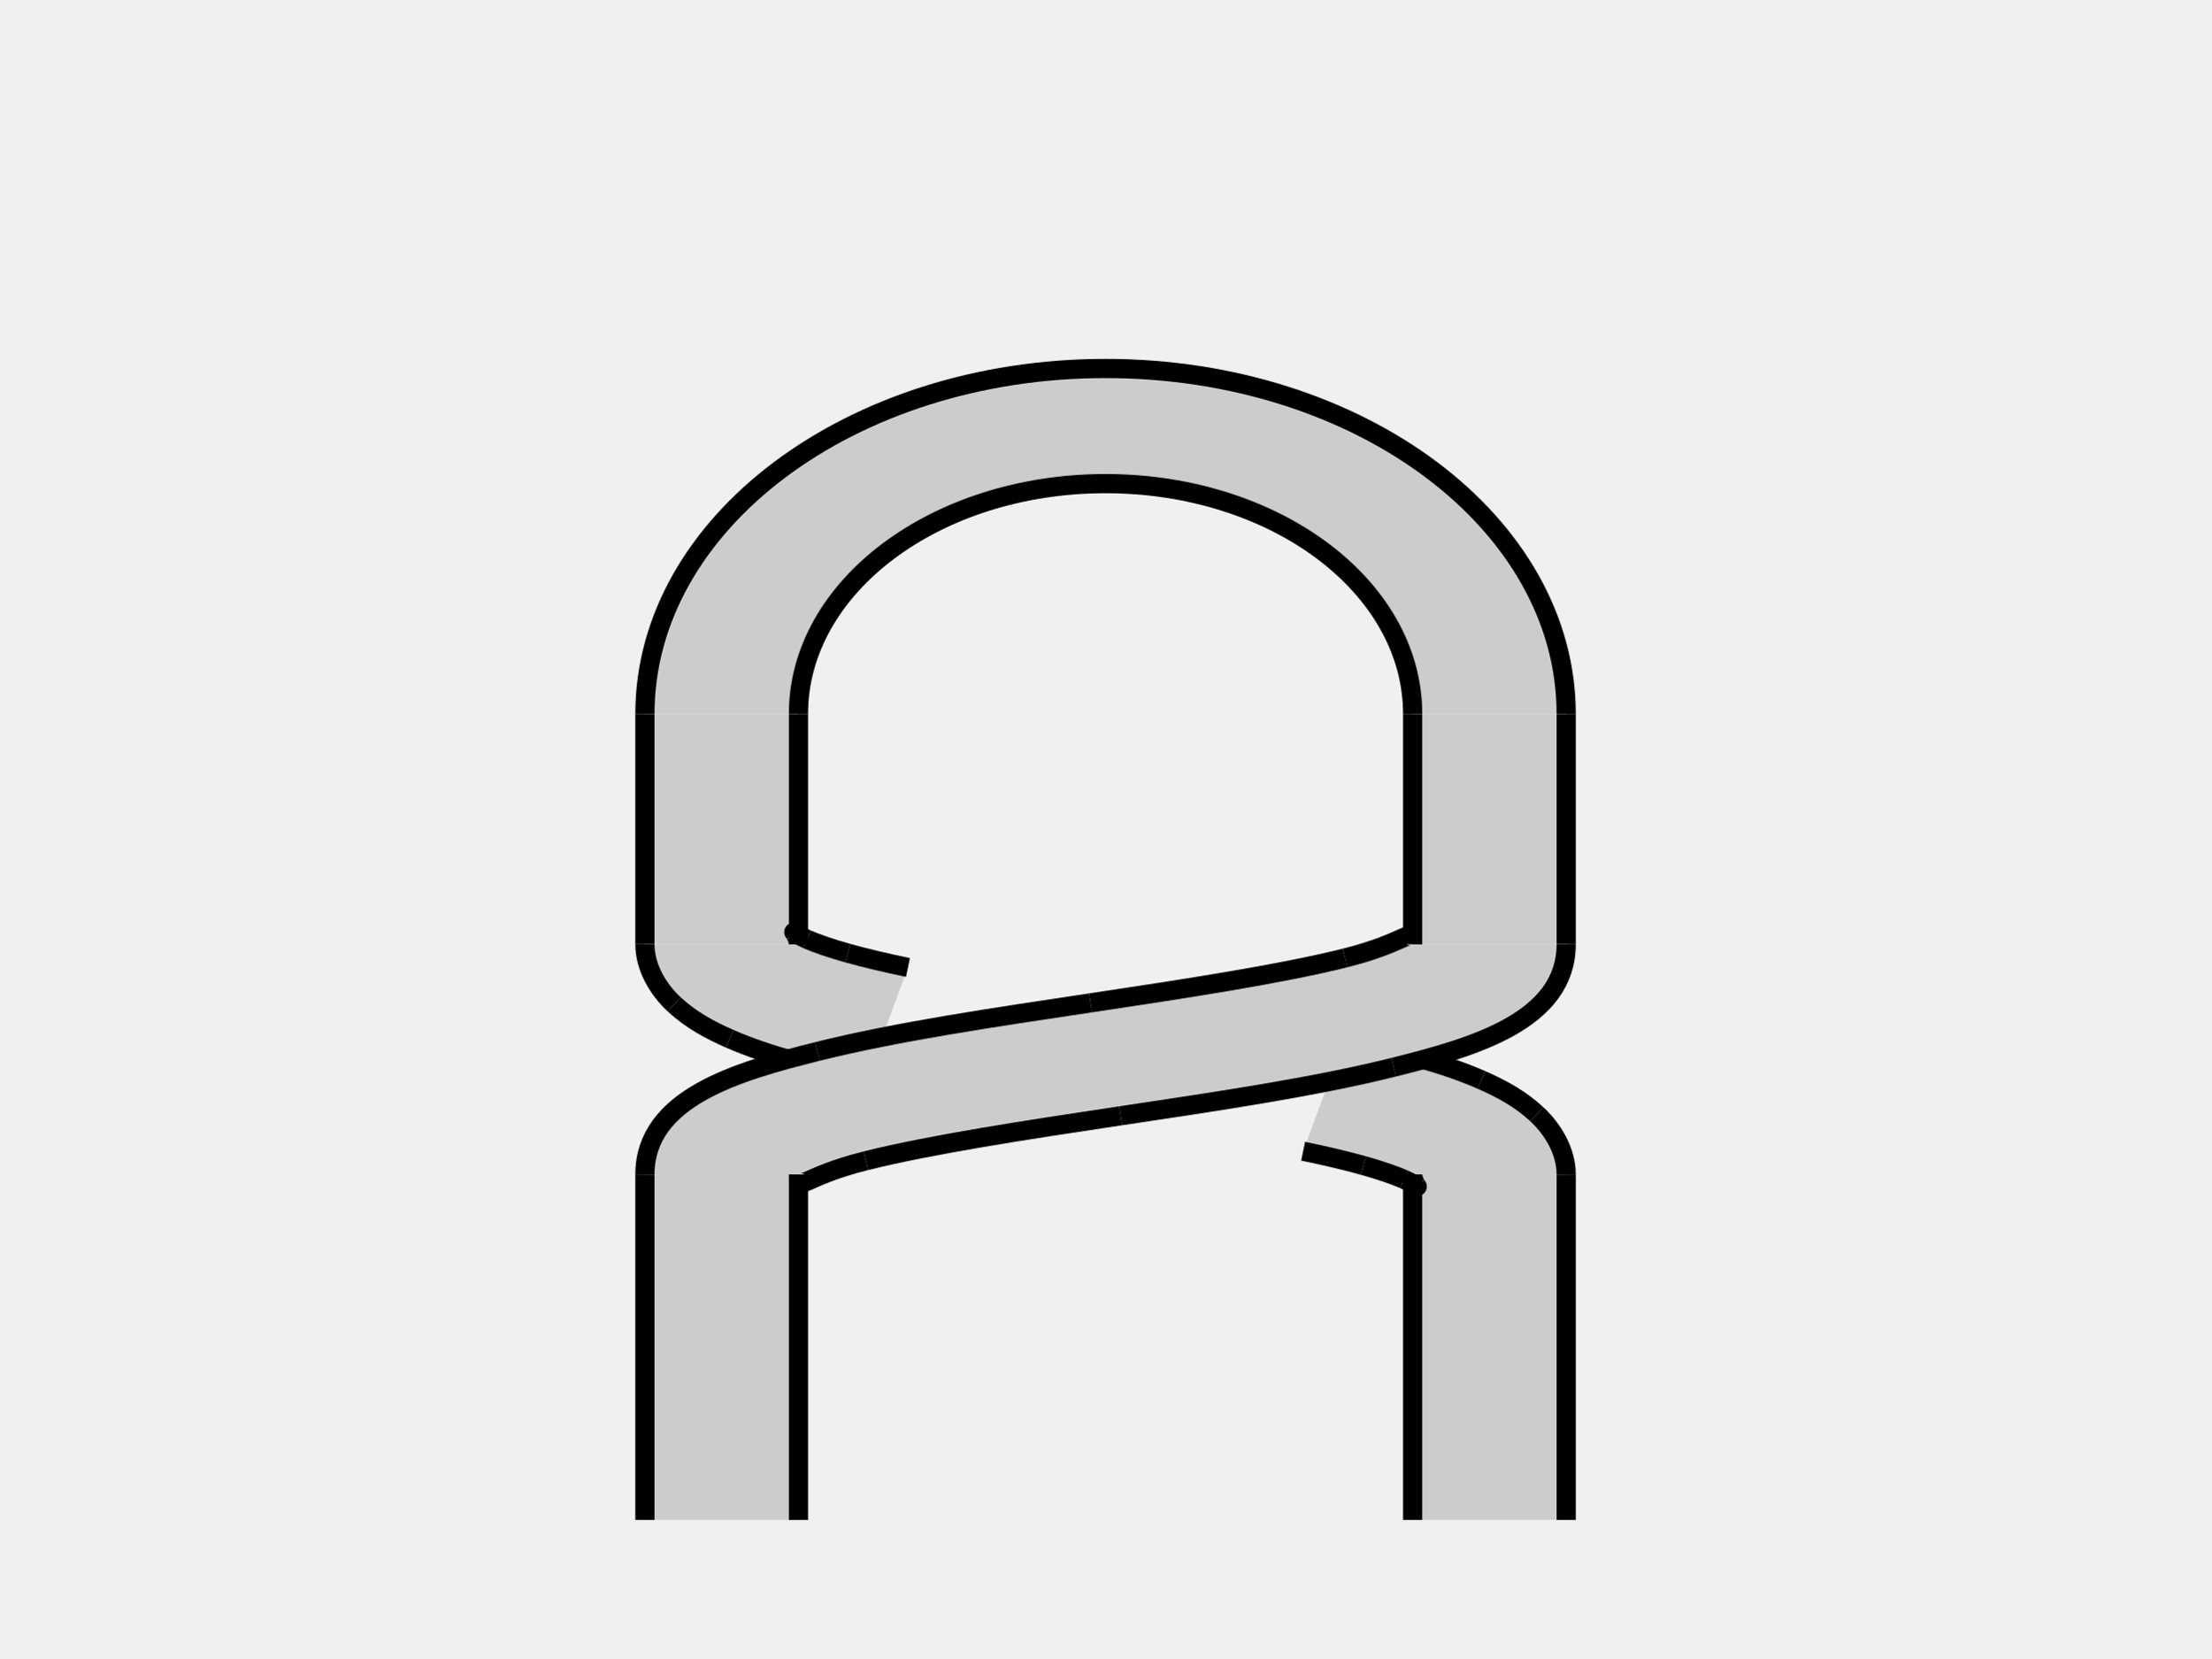
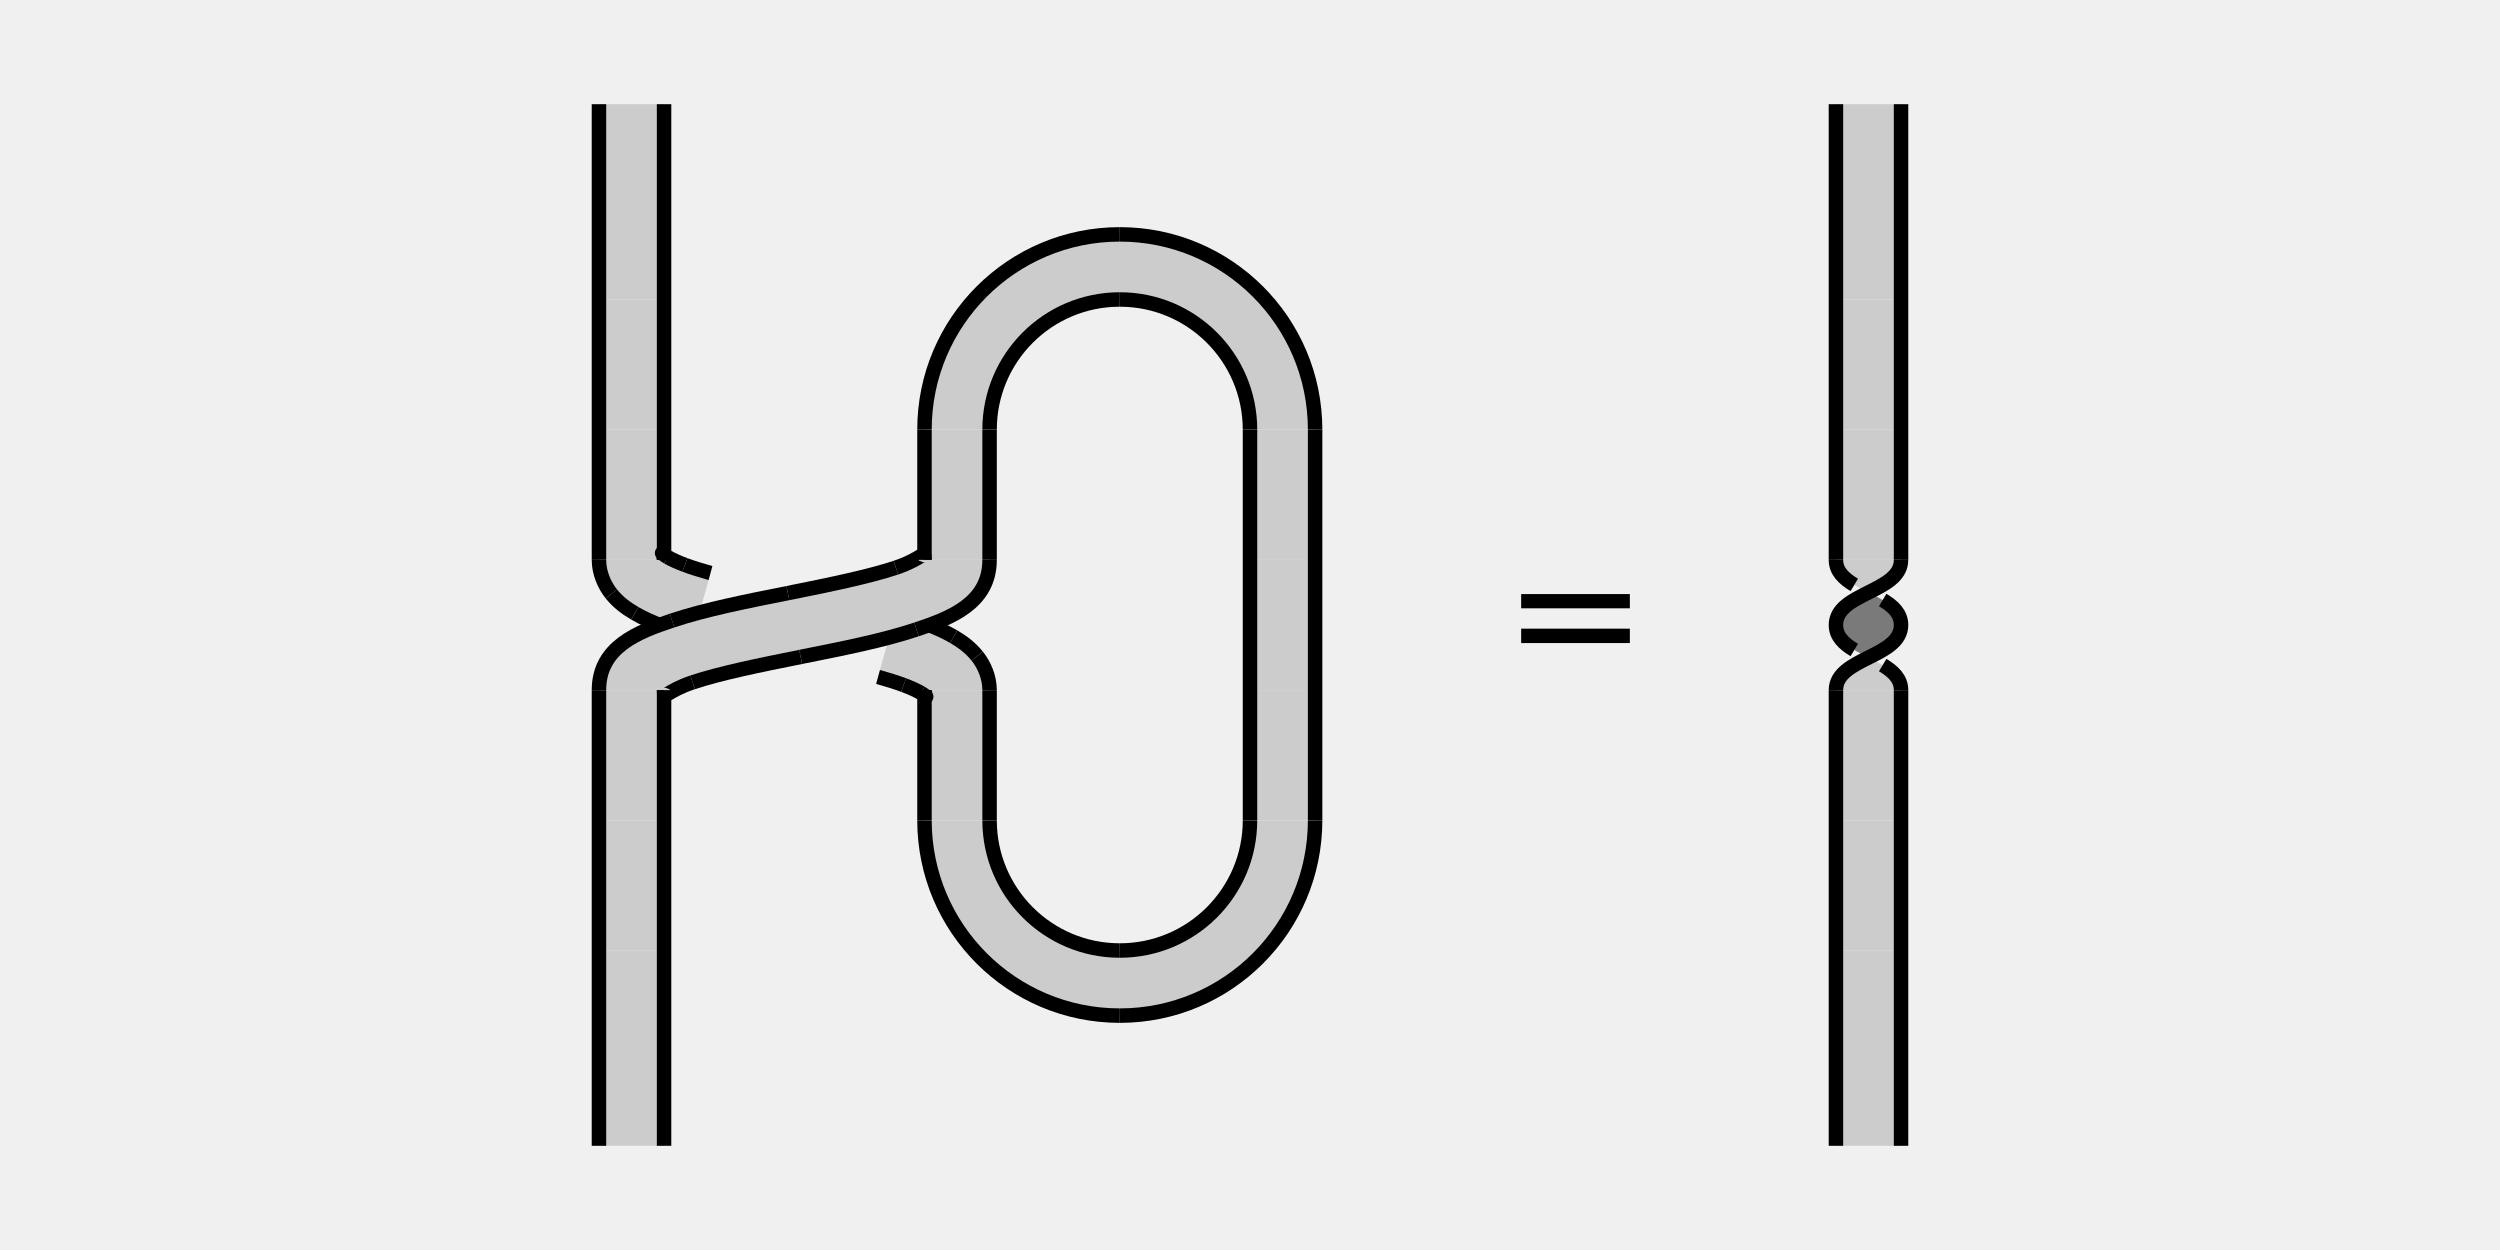
- <svg xmlns="http://www.w3.org/2000/svg" width="115.2pt" height="86.4pt" viewBox="0 0 115.2 86.4" version="1.1">
+ <svg xmlns="http://www.w3.org/2000/svg" xmlns:xlink="http://www.w3.org/1999/xlink" width="172.8pt" height="86.4pt" viewBox="0 0 172.8 86.4" version="1.1">
  <style type="text/css">@media (prefers-color-scheme: dark) {[id^="dark-stroke"] path { stroke: #ffffff !important; } [id^="dark-fill"] g, [id^="dark-fill"] use { fill: #ffffff !important; stroke: #ffffff !important; }}</style>
  <defs>
    <style type="text/css">*{stroke-linejoin: round; stroke-linecap: butt}</style>
  </defs>
  <g id="figure_1">
    <g id="patch_1">
-       <path d="M 0 86.4  L 115.2 86.4  L 115.2 0  L 0 0  L 0 86.4  z " style="fill: none" />
+       <path d="M 0 86.4  L 172.8 86.4  L 172.8 0  L 0 0  L 0 86.4  z " style="fill: none" />
    </g>
    <g id="axes_1">
      <g id="patch_2">
-         <path d="M 9.6 79.2  L 105.6 79.2  L 105.6 7.2  L 9.6 7.2  L 9.6 79.2  z " clip-path="url(#p0c606a4dba)" style="fill: none" />
+         <path d="M 27.9 79.2  L 144.9 79.2  L 144.9 7.2  L 27.9 7.2  L 27.9 79.2  z " clip-path="url(#p04a3d1307e)" style="fill: none" />
      </g>
      <g id="patch_3">
-         <path d="M 33.6 61.2  Q 33.6 79.2 33.6 79.2  L 41.6 79.2  Q 41.6 79.2 41.6 61.2  z " clip-path="url(#p0c606a4dba)" style="fill: #cccccc" />
+         <path d="M 41.4 65.7  Q 41.4 79.2 41.4 79.2  L 45.9 79.2  Q 45.9 79.2 45.9 65.7  z " clip-path="url(#p04a3d1307e)" style="fill: #cccccc" />
      </g>
      <g id="patch_4">
-         <path d="M 73.6 61.2  Q 73.6 79.2 73.6 79.2  L 81.6 79.2  Q 81.6 79.2 81.6 61.2  z " clip-path="url(#p0c606a4dba)" style="fill: #cccccc" />
+         <path d="M 126.9 65.7  Q 126.9 79.2 126.9 79.2  L 131.4 79.2  Q 131.4 79.2 131.4 65.7  z " clip-path="url(#p04a3d1307e)" style="fill: #cccccc" />
      </g>
      <g id="patch_5">
-         <path d="M 33.6 37.2  Q 33.6 49.2 33.6 49.2  L 41.6 49.2  Q 41.6 49.2 41.6 37.2  z " clip-path="url(#p0c606a4dba)" style="fill: #cccccc" />
+         <path d="M 41.4 56.7  Q 41.4 61.772 41.4 65.7  L 45.9 65.7  Q 45.9 61.772 45.9 56.7  z " clip-path="url(#p04a3d1307e)" style="fill: #cccccc" />
      </g>
      <g id="patch_6">
-         <path d="M 73.6 37.2  Q 73.6 49.2 73.6 49.2  L 81.6 49.2  Q 81.6 49.2 81.6 37.2  z " clip-path="url(#p0c606a4dba)" style="fill: #cccccc" />
+         <path d="M 126.9 56.7  Q 126.9 61.772 126.9 65.7  L 131.4 65.7  Q 131.4 61.772 131.4 56.7  z " clip-path="url(#p04a3d1307e)" style="fill: #cccccc" />
      </g>
      <g id="patch_7">
-         <path d="M 33.6 37.2  Q 33.6 49.2 33.6 49.2  " clip-path="url(#p0c606a4dba)" style="fill: none; stroke: #000000; stroke-linejoin: miter" />
+         <path d="M 41.4 47.7  Q 41.4 52.578 41.4 56.7  L 45.9 56.7  Q 45.9 52.578 45.9 47.7  z " clip-path="url(#p04a3d1307e)" style="fill: #cccccc" />
      </g>
      <g id="patch_8">
-         <path d="M 41.6 37.2  Q 41.6 49.2 41.6 49.2  " clip-path="url(#p0c606a4dba)" style="fill: none; stroke: #000000; stroke-linejoin: miter" />
+         <path d="M 63.9 47.7  Q 63.9 56.7 63.9 56.7  L 68.4 56.7  Q 68.4 56.7 68.4 47.7  z " clip-path="url(#p04a3d1307e)" style="fill: #cccccc" />
      </g>
      <g id="patch_9">
-         <path d="M 73.6 37.2  Q 73.6 49.2 73.6 49.2  " clip-path="url(#p0c606a4dba)" style="fill: none; stroke: #000000; stroke-linejoin: miter" />
+         <path d="M 86.4 47.7  Q 86.4 56.7 86.4 56.7  L 90.9 56.7  Q 90.9 56.7 90.9 47.7  z " clip-path="url(#p04a3d1307e)" style="fill: #cccccc" />
      </g>
      <g id="patch_10">
-         <path d="M 81.6 37.2  Q 81.6 49.2 81.6 49.2  " clip-path="url(#p0c606a4dba)" style="fill: none; stroke: #000000; stroke-linejoin: miter" />
+         <path d="M 126.9 47.7  Q 126.9 52.578 126.9 56.7  L 131.4 56.7  Q 131.4 52.578 131.4 47.7  z " clip-path="url(#p04a3d1307e)" style="fill: #cccccc" />
      </g>
      <g id="patch_11">
-         <path d="M 33.6 61.2  Q 33.6 79.2 33.6 79.2  " clip-path="url(#p0c606a4dba)" style="fill: none; stroke: #000000; stroke-linejoin: miter" />
+         <path d="M 86.4 38.7  Q 86.4 43.972 86.4 47.7  L 90.9 47.7  Q 90.9 43.972 90.9 38.7  z " clip-path="url(#p04a3d1307e)" style="fill: #cccccc" />
      </g>
      <g id="patch_12">
-         <path d="M 41.6 61.2  Q 41.6 79.2 41.6 79.2  " clip-path="url(#p0c606a4dba)" style="fill: none; stroke: #000000; stroke-linejoin: miter" />
+         <path d="M 41.4 29.7  Q 41.4 38.7 41.4 38.7  L 45.9 38.7  Q 45.9 38.7 45.9 29.7  z " clip-path="url(#p04a3d1307e)" style="fill: #cccccc" />
      </g>
      <g id="patch_13">
-         <path d="M 73.6 61.2  Q 73.6 79.2 73.6 79.2  " clip-path="url(#p0c606a4dba)" style="fill: none; stroke: #000000; stroke-linejoin: miter" />
+         <path d="M 63.9 29.7  Q 63.9 38.7 63.9 38.7  L 68.4 38.7  Q 68.4 38.7 68.4 29.7  z " clip-path="url(#p04a3d1307e)" style="fill: #cccccc" />
      </g>
      <g id="patch_14">
-         <path d="M 81.6 61.2  Q 81.6 79.2 81.6 79.2  " clip-path="url(#p0c606a4dba)" style="fill: none; stroke: #000000; stroke-linejoin: miter" />
+         <path d="M 86.4 29.7  Q 86.4 34.655 86.4 38.7  L 90.9 38.7  Q 90.9 34.655 90.9 29.7  z " clip-path="url(#p04a3d1307e)" style="fill: #cccccc" />
      </g>
      <g id="patch_15">
-         <path d="M 33.6 37.2  C 33.6 27.259 44.345 19.2 57.6 19.2  C 70.855 19.2 81.6 27.259 81.6 37.2  L 73.6 37.2  C 73.6 30.573 66.437 25.2 57.6 25.2  C 48.763 25.2 41.6 30.573 41.6 37.2  z " clip-path="url(#p0c606a4dba)" style="fill: #cccccc" />
+         <path d="M 126.9 29.7  Q 126.9 38.7 126.9 38.7  L 131.4 38.7  Q 131.4 38.7 131.4 29.7  z " clip-path="url(#p04a3d1307e)" style="fill: #cccccc" />
      </g>
      <g id="patch_16">
-         <path d="M 33.6 37.2  C 33.6 27.259 44.345 19.2 57.6 19.2  " clip-path="url(#p0c606a4dba)" style="fill: none; stroke: #000000; stroke-linejoin: miter" />
+         <path d="M 41.4 20.7  Q 41.4 25.972 41.4 29.7  L 45.9 29.7  Q 45.9 25.972 45.9 20.7  z " clip-path="url(#p04a3d1307e)" style="fill: #cccccc" />
      </g>
      <g id="patch_17">
-         <path d="M 57.6 19.2  C 70.855 19.2 81.6 27.259 81.6 37.2  " clip-path="url(#p0c606a4dba)" style="fill: none; stroke: #000000; stroke-linejoin: miter" />
+         <path d="M 126.9 20.7  Q 126.9 25.972 126.9 29.7  L 131.4 29.7  Q 131.4 25.972 131.4 20.7  z " clip-path="url(#p04a3d1307e)" style="fill: #cccccc" />
      </g>
      <g id="patch_18">
-         <path d="M 41.6 37.2  C 41.6 30.573 48.763 25.2 57.6 25.2  " clip-path="url(#p0c606a4dba)" style="fill: none; stroke: #000000; stroke-linejoin: miter" />
+         <path d="M 41.4 7.2  Q 41.4 14.888 41.4 20.7  L 45.9 20.7  Q 45.9 14.888 45.9 7.2  z " clip-path="url(#p04a3d1307e)" style="fill: #cccccc" />
      </g>
      <g id="patch_19">
-         <path d="M 57.6 25.2  C 66.437 25.2 73.6 30.573 73.6 37.2  " clip-path="url(#p0c606a4dba)" style="fill: none; stroke: #000000; stroke-linejoin: miter" />
+         <path d="M 126.9 7.2  Q 126.9 14.888 126.9 20.7  L 131.4 20.7  Q 131.4 14.888 131.4 7.2  z " clip-path="url(#p04a3d1307e)" style="fill: #cccccc" />
      </g>
      <g id="patch_20">
-         <path d="M 41.6 49.2  L 41.6 49.2  C 41.6 48.9 41.376 48.59 41.356 48.572  L 41.356 48.572  C 41.337 48.554 41.56 48.731 42.048 48.945  L 42.048 48.945  C 42.536 49.159 43.266 49.414 44.163 49.665  L 44.163 49.665  C 45.061 49.916 46.126 50.168 47.305 50.412  L 45.175 56.196  C 43.834 55.918 42.559 55.621 41.364 55.286  L 41.364 55.286  C 40.169 54.951 39.054 54.582 38.012 54.126  L 38.012 54.126  C 36.97 53.669 35.978 53.129 35.126 52.336  L 35.126 52.336  C 34.274 51.542 33.6 50.4 33.6 49.2  z " clip-path="url(#p0c606a4dba)" style="fill: #cccccc" />
+         <path d="M 41.4 7.2  Q 41.4 38.7 41.4 38.7  " clip-path="url(#p04a3d1307e)" style="fill: none; stroke: #000000; stroke-linejoin: miter" />
      </g>
      <g id="patch_21">
-         <path d="M 41.6 49.2  C 41.6 48.9 41.376 48.59 41.356 48.572  " clip-path="url(#p0c606a4dba)" style="fill: none; stroke: #000000; stroke-linejoin: miter" />
+         <path d="M 45.9 7.2  Q 45.9 38.7 45.9 38.7  " clip-path="url(#p04a3d1307e)" style="fill: none; stroke: #000000; stroke-linejoin: miter" />
      </g>
      <g id="patch_22">
-         <path d="M 41.356 48.572  C 41.337 48.554 41.56 48.731 42.048 48.945  " clip-path="url(#p0c606a4dba)" style="fill: none; stroke: #000000; stroke-linejoin: miter" />
+         <path d="M 63.9 29.7  Q 63.9 38.7 63.9 38.7  " clip-path="url(#p04a3d1307e)" style="fill: none; stroke: #000000; stroke-linejoin: miter" />
      </g>
      <g id="patch_23">
-         <path d="M 42.048 48.945  C 42.536 49.159 43.266 49.414 44.163 49.665  " clip-path="url(#p0c606a4dba)" style="fill: none; stroke: #000000; stroke-linejoin: miter" />
+         <path d="M 68.4 29.7  Q 68.4 38.7 68.4 38.7  " clip-path="url(#p04a3d1307e)" style="fill: none; stroke: #000000; stroke-linejoin: miter" />
      </g>
      <g id="patch_24">
-         <path d="M 44.163 49.665  C 45.061 49.916 46.126 50.168 47.305 50.412  " clip-path="url(#p0c606a4dba)" style="fill: none; stroke: #000000; stroke-linejoin: miter" />
+         <path d="M 86.4 29.7  Q 86.4 56.7 86.4 56.7  " clip-path="url(#p04a3d1307e)" style="fill: none; stroke: #000000; stroke-linejoin: miter" />
      </g>
      <g id="patch_25">
-         <path d="M 33.6 49.2  C 33.6 50.4 34.274 51.542 35.126 52.336  " clip-path="url(#p0c606a4dba)" style="fill: none; stroke: #000000; stroke-linejoin: miter" />
+         <path d="M 90.9 29.7  Q 90.9 56.7 90.9 56.7  " clip-path="url(#p04a3d1307e)" style="fill: none; stroke: #000000; stroke-linejoin: miter" />
      </g>
      <g id="patch_26">
-         <path d="M 35.126 52.336  C 35.978 53.129 36.97 53.669 38.012 54.126  " clip-path="url(#p0c606a4dba)" style="fill: none; stroke: #000000; stroke-linejoin: miter" />
+         <path d="M 41.4 47.7  Q 41.4 79.2 41.4 79.2  " clip-path="url(#p04a3d1307e)" style="fill: none; stroke: #000000; stroke-linejoin: miter" />
      </g>
      <g id="patch_27">
-         <path d="M 38.012 54.126  C 39.054 54.582 40.169 54.951 41.364 55.286  " clip-path="url(#p0c606a4dba)" style="fill: none; stroke: #000000; stroke-linejoin: miter" />
+         <path d="M 45.9 47.7  Q 45.9 79.2 45.9 79.2  " clip-path="url(#p04a3d1307e)" style="fill: none; stroke: #000000; stroke-linejoin: miter" />
      </g>
      <g id="patch_28">
-         <path d="M 41.364 55.286  C 42.559 55.621 43.834 55.918 45.175 56.196  " clip-path="url(#p0c606a4dba)" style="fill: none; stroke: #000000; stroke-linejoin: miter" />
+         <path d="M 63.9 47.7  Q 63.9 56.7 63.9 56.7  " clip-path="url(#p04a3d1307e)" style="fill: none; stroke: #000000; stroke-linejoin: miter" />
      </g>
      <g id="patch_29">
-         <path d="M 70.025 54.204  L 70.025 54.204  C 71.366 54.482 72.641 54.779 73.836 55.114  L 73.836 55.114  C 75.031 55.449 76.146 55.818 77.188 56.274  L 77.188 56.274  C 78.23 56.731 79.222 57.271 80.074 58.064  L 80.074 58.064  C 80.926 58.858 81.6 60 81.6 61.2  L 73.6 61.2  C 73.6 61.5 73.824 61.81 73.844 61.828  L 73.844 61.828  C 73.863 61.846 73.64 61.669 73.152 61.455  L 73.152 61.455  C 72.664 61.241 71.934 60.986 71.037 60.735  L 71.037 60.735  C 70.139 60.484 69.074 60.232 67.895 59.988  z " clip-path="url(#p0c606a4dba)" style="fill: #cccccc" />
+         <path d="M 68.4 47.7  Q 68.4 56.7 68.4 56.7  " clip-path="url(#p04a3d1307e)" style="fill: none; stroke: #000000; stroke-linejoin: miter" />
      </g>
      <g id="patch_30">
-         <path d="M 70.025 54.204  C 71.366 54.482 72.641 54.779 73.836 55.114  " clip-path="url(#p0c606a4dba)" style="fill: none; stroke: #000000; stroke-linejoin: miter" />
+         <path d="M 126.9 7.2  Q 126.9 38.7 126.9 38.7  " clip-path="url(#p04a3d1307e)" style="fill: none; stroke: #000000; stroke-linejoin: miter" />
      </g>
      <g id="patch_31">
-         <path d="M 73.836 55.114  C 75.031 55.449 76.146 55.818 77.188 56.274  " clip-path="url(#p0c606a4dba)" style="fill: none; stroke: #000000; stroke-linejoin: miter" />
+         <path d="M 131.4 7.2  Q 131.4 38.7 131.4 38.7  " clip-path="url(#p04a3d1307e)" style="fill: none; stroke: #000000; stroke-linejoin: miter" />
      </g>
      <g id="patch_32">
-         <path d="M 77.188 56.274  C 78.23 56.731 79.222 57.271 80.074 58.064  " clip-path="url(#p0c606a4dba)" style="fill: none; stroke: #000000; stroke-linejoin: miter" />
+         <path d="M 126.9 47.7  Q 126.9 79.2 126.9 79.2  " clip-path="url(#p04a3d1307e)" style="fill: none; stroke: #000000; stroke-linejoin: miter" />
      </g>
      <g id="patch_33">
-         <path d="M 80.074 58.064  C 80.926 58.858 81.6 60 81.6 61.2  " clip-path="url(#p0c606a4dba)" style="fill: none; stroke: #000000; stroke-linejoin: miter" />
+         <path d="M 131.4 47.7  Q 131.4 79.2 131.4 79.2  " clip-path="url(#p04a3d1307e)" style="fill: none; stroke: #000000; stroke-linejoin: miter" />
      </g>
      <g id="patch_34">
-         <path d="M 67.895 59.988  C 69.074 60.232 70.139 60.484 71.037 60.735  " clip-path="url(#p0c606a4dba)" style="fill: none; stroke: #000000; stroke-linejoin: miter" />
+         <path d="M 63.9 29.7  C 63.9 22.244 69.944 16.2 77.4 16.2  C 84.856 16.2 90.9 22.244 90.9 29.7  L 86.4 29.7  C 86.4 24.729 82.371 20.7 77.4 20.7  C 72.429 20.7 68.4 24.729 68.4 29.7  z " clip-path="url(#p04a3d1307e)" style="fill: #cccccc" />
      </g>
      <g id="patch_35">
-         <path d="M 71.037 60.735  C 71.934 60.986 72.664 61.241 73.152 61.455  " clip-path="url(#p0c606a4dba)" style="fill: none; stroke: #000000; stroke-linejoin: miter" />
+         <path d="M 63.9 29.7  C 63.9 22.244 69.944 16.2 77.4 16.2  " clip-path="url(#p04a3d1307e)" style="fill: none; stroke: #000000; stroke-linejoin: miter" />
      </g>
      <g id="patch_36">
-         <path d="M 73.152 61.455  C 73.64 61.669 73.863 61.846 73.844 61.828  " clip-path="url(#p0c606a4dba)" style="fill: none; stroke: #000000; stroke-linejoin: miter" />
+         <path d="M 77.4 16.2  C 84.856 16.2 90.9 22.244 90.9 29.7  " clip-path="url(#p04a3d1307e)" style="fill: none; stroke: #000000; stroke-linejoin: miter" />
      </g>
      <g id="patch_37">
-         <path d="M 73.844 61.828  C 73.824 61.81 73.6 61.5 73.6 61.2  " clip-path="url(#p0c606a4dba)" style="fill: none; stroke: #000000; stroke-linejoin: miter" />
+         <path d="M 68.4 29.7  C 68.4 24.729 72.429 20.7 77.4 20.7  " clip-path="url(#p04a3d1307e)" style="fill: none; stroke: #000000; stroke-linejoin: miter" />
      </g>
      <g id="patch_38">
-         <path d="M 81.6 49.2  L 81.6 49.2  C 81.6 53.2 76.77 54.57 72.615 55.609  L 72.615 55.609  C 68.46 56.647 63.384 57.392 58.384 58.142  L 58.384 58.142  C 53.384 58.892 48.46 59.647 45.115 60.484  L 45.115 60.484  C 41.77 61.32 41.6 62.2 41.6 61.2  L 33.6 61.2  C 33.6 57.2 38.43 55.83 42.585 54.791  L 42.585 54.791  C 46.74 53.753 51.816 53.008 56.816 52.258  L 56.816 52.258  C 61.816 51.508 66.74 50.753 70.085 49.916  L 70.085 49.916  C 73.43 49.08 73.6 48.2 73.6 49.2  z " clip-path="url(#p0c606a4dba)" style="fill: #cccccc" />
+         <path d="M 77.4 20.7  C 82.371 20.7 86.4 24.729 86.4 29.7  " clip-path="url(#p04a3d1307e)" style="fill: none; stroke: #000000; stroke-linejoin: miter" />
      </g>
      <g id="patch_39">
-         <path d="M 81.6 49.2  C 81.6 53.2 76.77 54.57 72.615 55.609  " clip-path="url(#p0c606a4dba)" style="fill: none; stroke: #000000; stroke-linejoin: miter" />
+         <path d="M 45.9 38.7  L 45.9 38.7  C 45.9 38.475 45.774 38.243 45.763 38.229  L 45.763 38.229  C 45.752 38.215 45.878 38.349 46.152 38.509  L 46.152 38.509  C 46.426 38.669 46.837 38.86 47.342 39.049  L 47.342 39.049  C 47.847 39.237 48.446 39.426 49.109 39.609  L 47.911 43.947  C 47.157 43.738 46.44 43.515 45.767 43.264  L 45.767 43.264  C 45.095 43.013 44.468 42.737 43.882 42.394  L 43.882 42.394  C 43.296 42.052 42.738 41.647 42.258 41.052  L 42.258 41.052  C 41.779 40.457 41.4 39.6 41.4 38.7  z " clip-path="url(#p04a3d1307e)" style="fill: #cccccc" />
      </g>
      <g id="patch_40">
-         <path d="M 72.615 55.609  C 68.46 56.647 63.384 57.392 58.384 58.142  " clip-path="url(#p0c606a4dba)" style="fill: none; stroke: #000000; stroke-linejoin: miter" />
+         <path d="M 45.9 38.7  C 45.9 38.475 45.774 38.243 45.763 38.229  " clip-path="url(#p04a3d1307e)" style="fill: none; stroke: #000000; stroke-linejoin: miter" />
      </g>
      <g id="patch_41">
-         <path d="M 58.384 58.142  C 53.384 58.892 48.46 59.647 45.115 60.484  " clip-path="url(#p0c606a4dba)" style="fill: none; stroke: #000000; stroke-linejoin: miter" />
+         <path d="M 45.763 38.229  C 45.752 38.215 45.878 38.349 46.152 38.509  " clip-path="url(#p04a3d1307e)" style="fill: none; stroke: #000000; stroke-linejoin: miter" />
      </g>
      <g id="patch_42">
-         <path d="M 45.115 60.484  C 41.77 61.32 41.6 62.2 41.6 61.2  " clip-path="url(#p0c606a4dba)" style="fill: none; stroke: #000000; stroke-linejoin: miter" />
+         <path d="M 46.152 38.509  C 46.426 38.669 46.837 38.86 47.342 39.049  " clip-path="url(#p04a3d1307e)" style="fill: none; stroke: #000000; stroke-linejoin: miter" />
      </g>
      <g id="patch_43">
-         <path d="M 73.6 49.2  C 73.6 48.2 73.43 49.08 70.085 49.916  " clip-path="url(#p0c606a4dba)" style="fill: none; stroke: #000000; stroke-linejoin: miter" />
+         <path d="M 47.342 39.049  C 47.847 39.237 48.446 39.426 49.109 39.609  " clip-path="url(#p04a3d1307e)" style="fill: none; stroke: #000000; stroke-linejoin: miter" />
      </g>
      <g id="patch_44">
-         <path d="M 70.085 49.916  C 66.74 50.753 61.816 51.508 56.816 52.258  " clip-path="url(#p0c606a4dba)" style="fill: none; stroke: #000000; stroke-linejoin: miter" />
+         <path d="M 41.4 38.7  C 41.4 39.6 41.779 40.457 42.258 41.052  " clip-path="url(#p04a3d1307e)" style="fill: none; stroke: #000000; stroke-linejoin: miter" />
      </g>
      <g id="patch_45">
-         <path d="M 56.816 52.258  C 51.816 53.008 46.74 53.753 42.585 54.791  " clip-path="url(#p0c606a4dba)" style="fill: none; stroke: #000000; stroke-linejoin: miter" />
+         <path d="M 42.258 41.052  C 42.738 41.647 43.296 42.052 43.882 42.394  " clip-path="url(#p04a3d1307e)" style="fill: none; stroke: #000000; stroke-linejoin: miter" />
      </g>
      <g id="patch_46">
-         <path d="M 42.585 54.791  C 38.43 55.83 33.6 57.2 33.6 61.2  " clip-path="url(#p0c606a4dba)" style="fill: none; stroke: #000000; stroke-linejoin: miter" />
+         <path d="M 43.882 42.394  C 44.468 42.737 45.095 43.013 45.767 43.264  " clip-path="url(#p04a3d1307e)" style="fill: none; stroke: #000000; stroke-linejoin: miter" />
+       </g>
+       <g id="patch_47">
+         <path d="M 45.767 43.264  C 46.44 43.515 47.157 43.738 47.911 43.947  " clip-path="url(#p04a3d1307e)" style="fill: none; stroke: #000000; stroke-linejoin: miter" />
+       </g>
+       <g id="patch_48">
+         <path d="M 61.889 42.453  L 61.889 42.453  C 62.643 42.662 63.36 42.885 64.033 43.136  L 64.033 43.136  C 64.705 43.387 65.332 43.663 65.918 44.006  L 65.918 44.006  C 66.504 44.348 67.062 44.753 67.542 45.348  L 67.542 45.348  C 68.021 45.943 68.4 46.8 68.4 47.7  L 63.9 47.7  C 63.9 47.925 64.026 48.157 64.037 48.171  L 64.037 48.171  C 64.048 48.185 63.922 48.051 63.648 47.891  L 63.648 47.891  C 63.374 47.731 62.963 47.54 62.458 47.351  L 62.458 47.351  C 61.953 47.163 61.354 46.974 60.691 46.791  z " clip-path="url(#p04a3d1307e)" style="fill: #cccccc" />
+       </g>
+       <g id="patch_49">
+         <path d="M 61.889 42.453  C 62.643 42.662 63.36 42.885 64.033 43.136  " clip-path="url(#p04a3d1307e)" style="fill: none; stroke: #000000; stroke-linejoin: miter" />
+       </g>
+       <g id="patch_50">
+         <path d="M 64.033 43.136  C 64.705 43.387 65.332 43.663 65.918 44.006  " clip-path="url(#p04a3d1307e)" style="fill: none; stroke: #000000; stroke-linejoin: miter" />
+       </g>
+       <g id="patch_51">
+         <path d="M 65.918 44.006  C 66.504 44.348 67.062 44.753 67.542 45.348  " clip-path="url(#p04a3d1307e)" style="fill: none; stroke: #000000; stroke-linejoin: miter" />
+       </g>
+       <g id="patch_52">
+         <path d="M 67.542 45.348  C 68.021 45.943 68.4 46.8 68.4 47.7  " clip-path="url(#p04a3d1307e)" style="fill: none; stroke: #000000; stroke-linejoin: miter" />
+       </g>
+       <g id="patch_53">
+         <path d="M 60.691 46.791  C 61.354 46.974 61.953 47.163 62.458 47.351  " clip-path="url(#p04a3d1307e)" style="fill: none; stroke: #000000; stroke-linejoin: miter" />
+       </g>
+       <g id="patch_54">
+         <path d="M 62.458 47.351  C 62.963 47.54 63.374 47.731 63.648 47.891  " clip-path="url(#p04a3d1307e)" style="fill: none; stroke: #000000; stroke-linejoin: miter" />
+       </g>
+       <g id="patch_55">
+         <path d="M 63.648 47.891  C 63.922 48.051 64.048 48.185 64.037 48.171  " clip-path="url(#p04a3d1307e)" style="fill: none; stroke: #000000; stroke-linejoin: miter" />
+       </g>
+       <g id="patch_56">
+         <path d="M 64.037 48.171  C 64.026 48.157 63.9 47.925 63.9 47.7  " clip-path="url(#p04a3d1307e)" style="fill: none; stroke: #000000; stroke-linejoin: miter" />
+       </g>
+       <g id="patch_57">
+         <path d="M 68.4 38.7  L 68.4 38.7  C 68.4 41.7 65.683 42.727 63.346 43.506  L 63.346 43.506  C 61.009 44.285 58.154 44.844 55.341 45.406  L 55.341 45.406  C 52.529 45.969 49.759 46.535 47.877 47.163  L 47.877 47.163  C 45.995 47.79 45.9 48.45 45.9 47.7  L 41.4 47.7  C 41.4 44.7 44.117 43.673 46.454 42.894  L 46.454 42.894  C 48.791 42.115 51.646 41.556 54.459 40.994  L 54.459 40.994  C 57.271 40.431 60.041 39.865 61.923 39.237  L 61.923 39.237  C 63.805 38.61 63.9 37.95 63.9 38.7  z " clip-path="url(#p04a3d1307e)" style="fill: #cccccc" />
+       </g>
+       <g id="patch_58">
+         <path d="M 68.4 38.7  C 68.4 41.7 65.683 42.727 63.346 43.506  " clip-path="url(#p04a3d1307e)" style="fill: none; stroke: #000000; stroke-linejoin: miter" />
+       </g>
+       <g id="patch_59">
+         <path d="M 63.346 43.506  C 61.009 44.285 58.154 44.844 55.341 45.406  " clip-path="url(#p04a3d1307e)" style="fill: none; stroke: #000000; stroke-linejoin: miter" />
+       </g>
+       <g id="patch_60">
+         <path d="M 55.341 45.406  C 52.529 45.969 49.759 46.535 47.877 47.163  " clip-path="url(#p04a3d1307e)" style="fill: none; stroke: #000000; stroke-linejoin: miter" />
+       </g>
+       <g id="patch_61">
+         <path d="M 47.877 47.163  C 45.995 47.79 45.9 48.45 45.9 47.7  " clip-path="url(#p04a3d1307e)" style="fill: none; stroke: #000000; stroke-linejoin: miter" />
+       </g>
+       <g id="patch_62">
+         <path d="M 63.9 38.7  C 63.9 37.95 63.805 38.61 61.923 39.237  " clip-path="url(#p04a3d1307e)" style="fill: none; stroke: #000000; stroke-linejoin: miter" />
+       </g>
+       <g id="patch_63">
+         <path d="M 61.923 39.237  C 60.041 39.865 57.271 40.431 54.459 40.994  " clip-path="url(#p04a3d1307e)" style="fill: none; stroke: #000000; stroke-linejoin: miter" />
+       </g>
+       <g id="patch_64">
+         <path d="M 54.459 40.994  C 51.646 41.556 48.791 42.115 46.454 42.894  " clip-path="url(#p04a3d1307e)" style="fill: none; stroke: #000000; stroke-linejoin: miter" />
+       </g>
+       <g id="patch_65">
+         <path d="M 46.454 42.894  C 44.117 43.673 41.4 44.7 41.4 47.7  " clip-path="url(#p04a3d1307e)" style="fill: none; stroke: #000000; stroke-linejoin: miter" />
+       </g>
+       <g id="patch_66">
+         <path d="M 63.9 56.7  C 63.9 64.156 69.944 70.2 77.4 70.2  C 84.856 70.2 90.9 64.156 90.9 56.7  L 86.4 56.7  C 86.4 61.671 82.371 65.7 77.4 65.7  C 72.429 65.7 68.4 61.671 68.4 56.7  z " clip-path="url(#p04a3d1307e)" style="fill: #cccccc" />
+       </g>
+       <g id="patch_67">
+         <path d="M 63.9 56.7  C 63.9 64.156 69.944 70.2 77.4 70.2  " clip-path="url(#p04a3d1307e)" style="fill: none; stroke: #000000; stroke-linejoin: miter" />
+       </g>
+       <g id="patch_68">
+         <path d="M 77.4 70.2  C 84.856 70.2 90.9 64.156 90.9 56.7  " clip-path="url(#p04a3d1307e)" style="fill: none; stroke: #000000; stroke-linejoin: miter" />
+       </g>
+       <g id="patch_69">
+         <path d="M 68.4 56.7  C 68.4 61.671 72.429 65.7 77.4 65.7  " clip-path="url(#p04a3d1307e)" style="fill: none; stroke: #000000; stroke-linejoin: miter" />
+       </g>
+       <g id="patch_70">
+         <path d="M 77.4 65.7  C 82.371 65.7 86.4 61.671 86.4 56.7  " clip-path="url(#p04a3d1307e)" style="fill: none; stroke: #000000; stroke-linejoin: miter" />
+       </g>
+       <g id="patch_71">
+         <path d="M 126.9 38.7  C 126.9 39.825 128.025 40.388 129.15 40.95  L 129.15 40.95  C 130.275 40.388 131.4 39.825 131.4 38.7  z " clip-path="url(#p04a3d1307e)" style="fill: #cccccc" />
+       </g>
+       <g id="patch_72">
+         <path d="M 129.15 40.95  C 130.275 41.513 131.4 42.075 131.4 43.2  C 131.4 44.325 130.275 44.888 129.15 45.45  L 129.15 45.45  C 128.025 44.888 126.9 44.325 126.9 43.2  C 126.9 42.075 128.025 41.513 129.15 40.95  z " clip-path="url(#p04a3d1307e)" style="fill: #7a7a7a" />
+       </g>
+       <g id="patch_73">
+         <path d="M 129.15 45.45  C 128.025 46.013 126.9 46.575 126.9 47.7  L 131.4 47.7  C 131.4 46.575 130.275 46.013 129.15 45.45  z " clip-path="url(#p04a3d1307e)" style="fill: #cccccc" />
+       </g>
+       <g id="patch_74">
+         <path d="M 126.9 38.7  C 126.9 39.487 127.451 39.999 128.168 40.429  " clip-path="url(#p04a3d1307e)" style="fill: none; stroke: #000000; stroke-linejoin: miter" />
+       </g>
+       <g id="patch_75">
+         <path d="M 130.132 41.471  C 130.849 41.901 131.4 42.413 131.4 43.2  " clip-path="url(#p04a3d1307e)" style="fill: none; stroke: #000000; stroke-linejoin: miter" />
+       </g>
+       <g id="patch_76">
+         <path d="M 131.4 38.7  C 131.4 40.95 126.9 40.95 126.9 43.2  " clip-path="url(#p04a3d1307e)" style="fill: none; stroke: #000000; stroke-linejoin: miter" />
+       </g>
+       <g id="patch_77">
+         <path d="M 126.9 43.2  C 126.9 43.987 127.451 44.499 128.168 44.929  " clip-path="url(#p04a3d1307e)" style="fill: none; stroke: #000000; stroke-linejoin: miter" />
+       </g>
+       <g id="patch_78">
+         <path d="M 130.132 45.971  C 130.849 46.401 131.4 46.913 131.4 47.7  " clip-path="url(#p04a3d1307e)" style="fill: none; stroke: #000000; stroke-linejoin: miter" />
+       </g>
+       <g id="patch_79">
+         <path d="M 131.4 43.2  C 131.4 45.45 126.9 45.45 126.9 47.7  " clip-path="url(#p04a3d1307e)" style="fill: none; stroke: #000000; stroke-linejoin: miter" />
+       </g>
+       <g id="PathCollection_1">
+         <defs>
+           <path id="m45181e8209" d="M 0 5.422  C 1.438 5.422 2.817 4.851 3.834 3.834  C 4.851 2.817 5.422 1.438 5.422 0  C 5.422 -1.438 4.851 -2.817 3.834 -3.834  C 2.817 -4.851 1.438 -5.422 0 -5.422  C -1.438 -5.422 -2.817 -4.851 -3.834 -3.834  C -4.851 -2.817 -5.422 -1.438 -5.422 0  C -5.422 1.438 -4.851 2.817 -3.834 3.834  C -2.817 4.851 -1.438 5.422 0 5.422  z " style="stroke: #000000; stroke-opacity: 0" />
+         </defs>
+         <g clip-path="url(#p04a3d1307e)">
+           <use xlink:href="#m45181e8209" x="108.9" y="43.2" style="fill-opacity: 0; stroke: #000000; stroke-opacity: 0" />
+         </g>
+       </g>
+       <g id="dark-fill-1">
+         <g transform="translate(103.8722 46.51125) scale(0.12 -0.12)">
+           <defs>
+             <path id="DejaVuSans-3d" d="M 678 2906  L 4684 2906  L 4684 2381  L 678 2381  L 678 2906  z M 678 1631  L 4684 1631  L 4684 1100  L 678 1100  L 678 1631  z " transform="scale(0.015625)" />
+           </defs>
+           <use xlink:href="#DejaVuSans-3d" />
+         </g>
      </g>
    </g>
  </g>
  <defs>
-     <clipPath id="p0c606a4dba">
-       <rect x="0" y="0" width="115.2" height="86.4" />
+     <clipPath id="p04a3d1307e">
+       <rect x="16.2" y="0" width="140.4" height="86.4" />
    </clipPath>
  </defs>
</svg>
